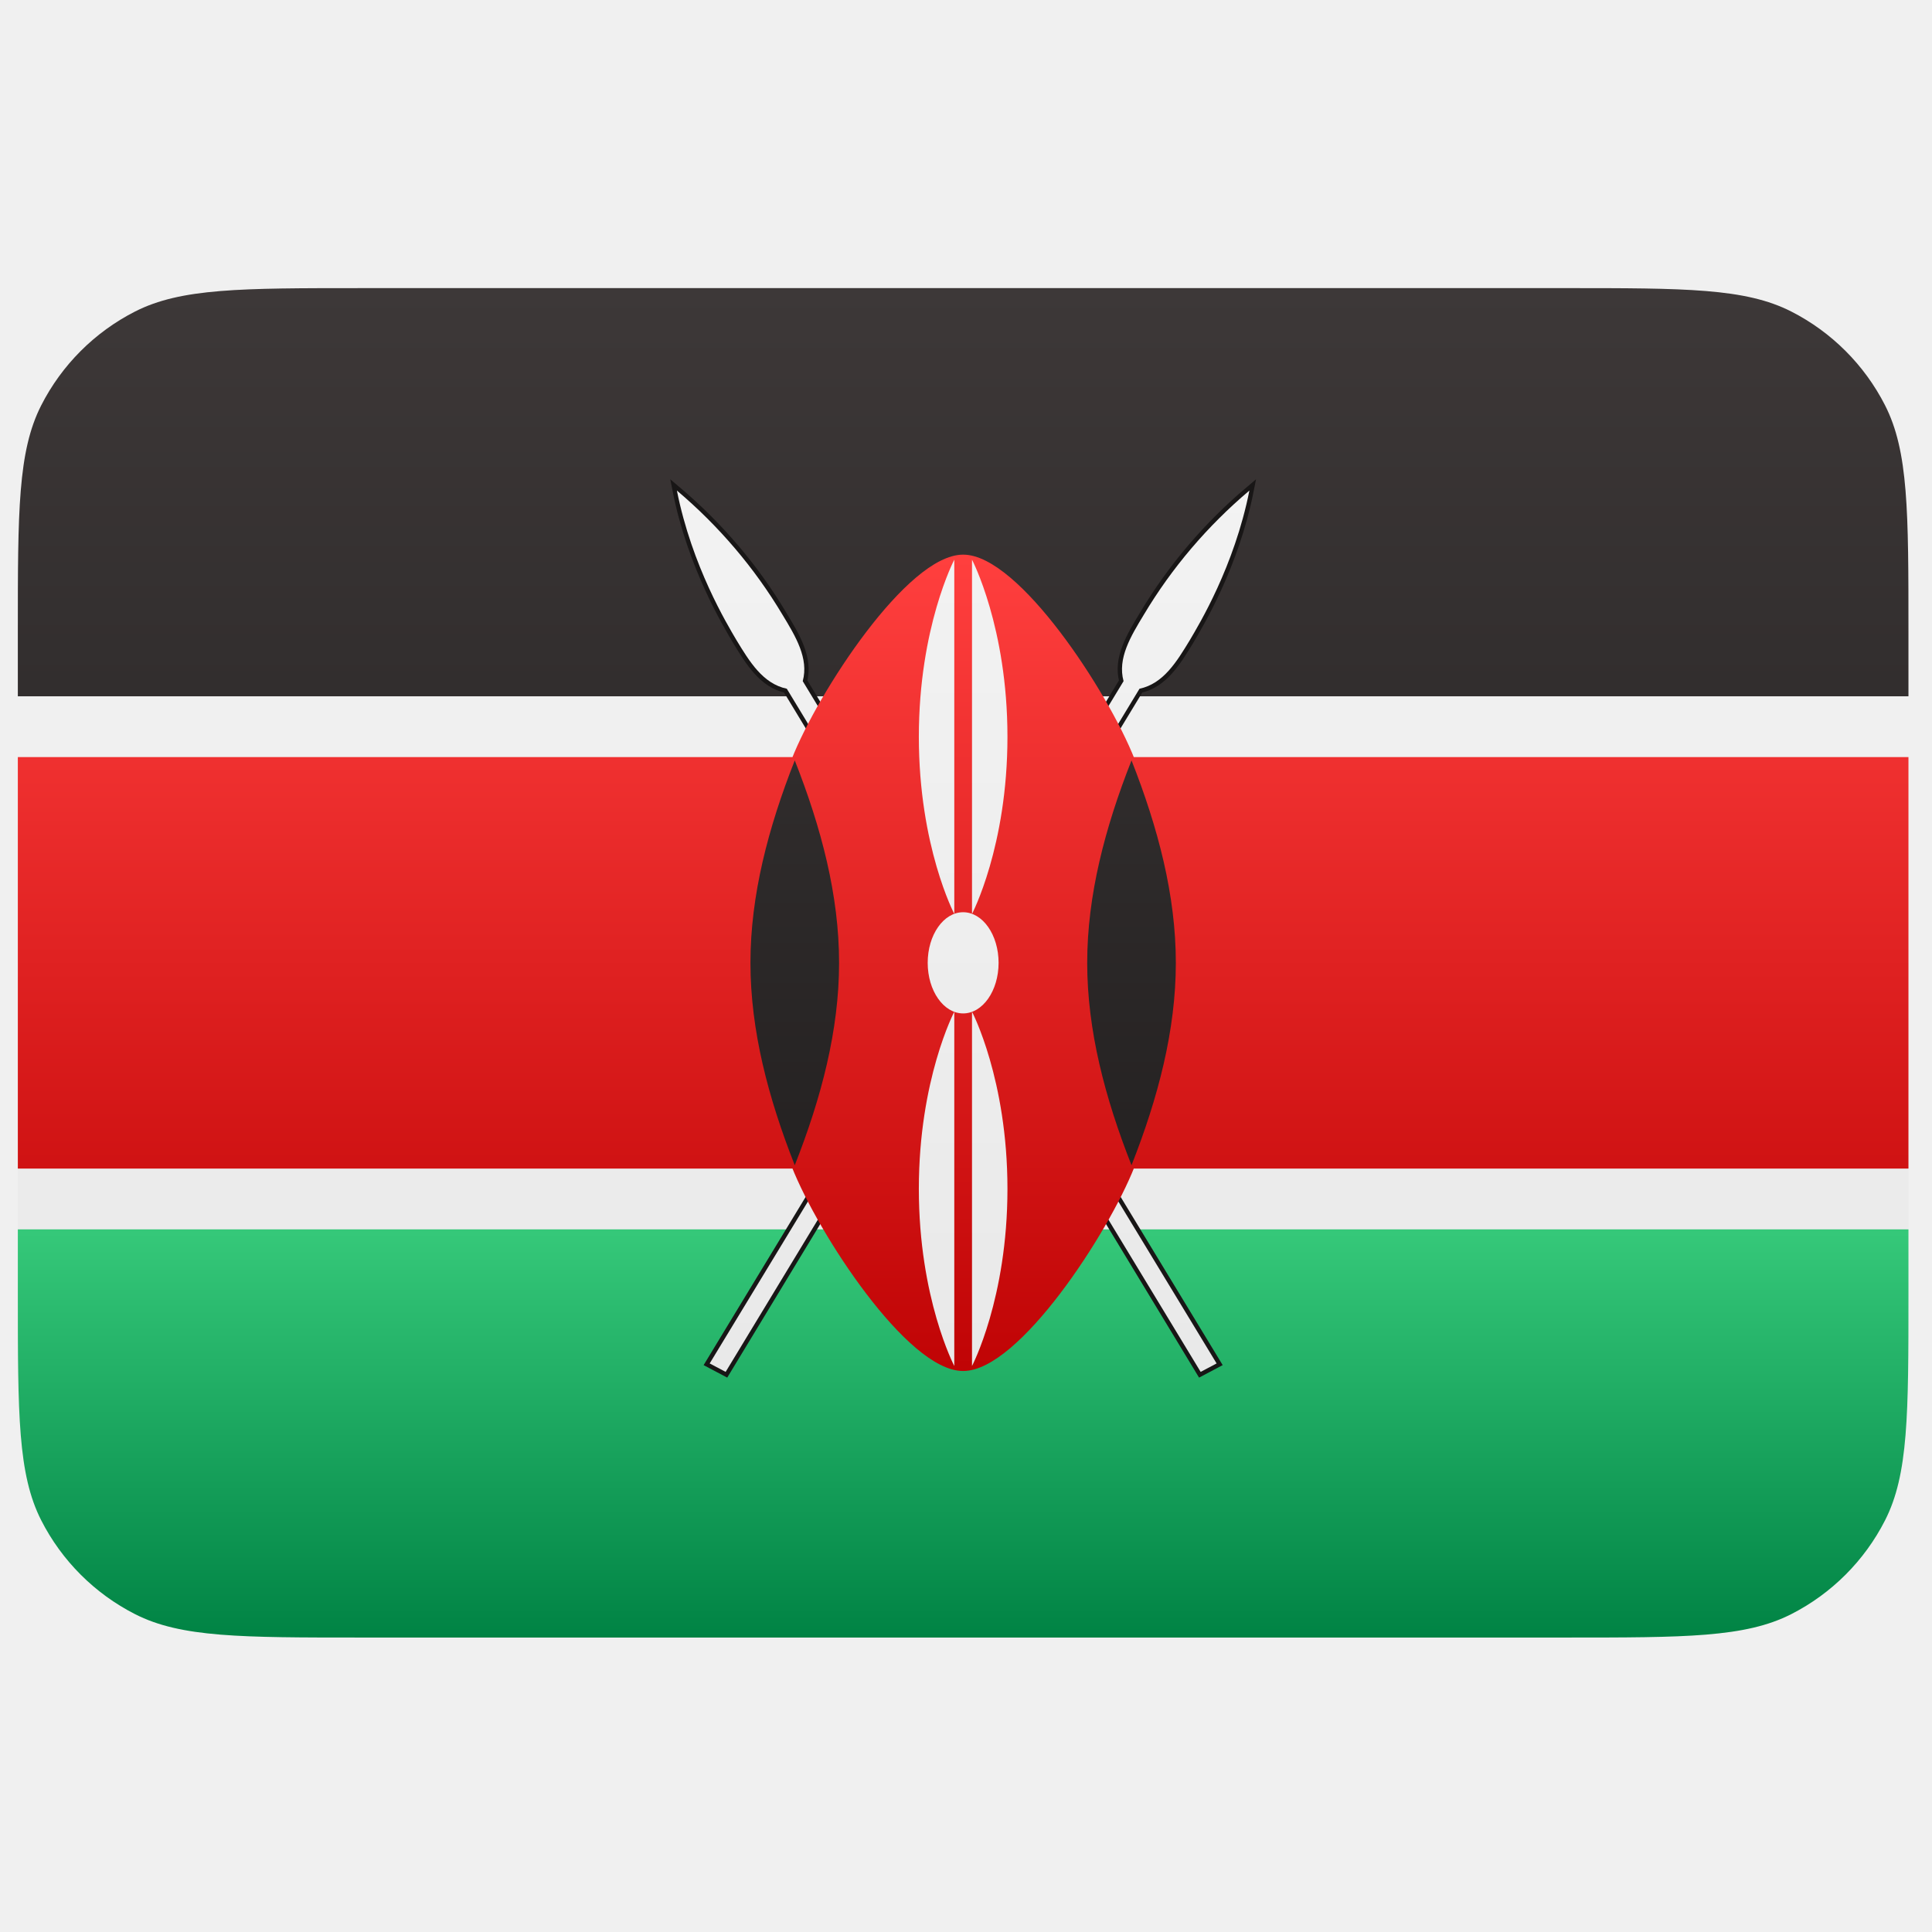
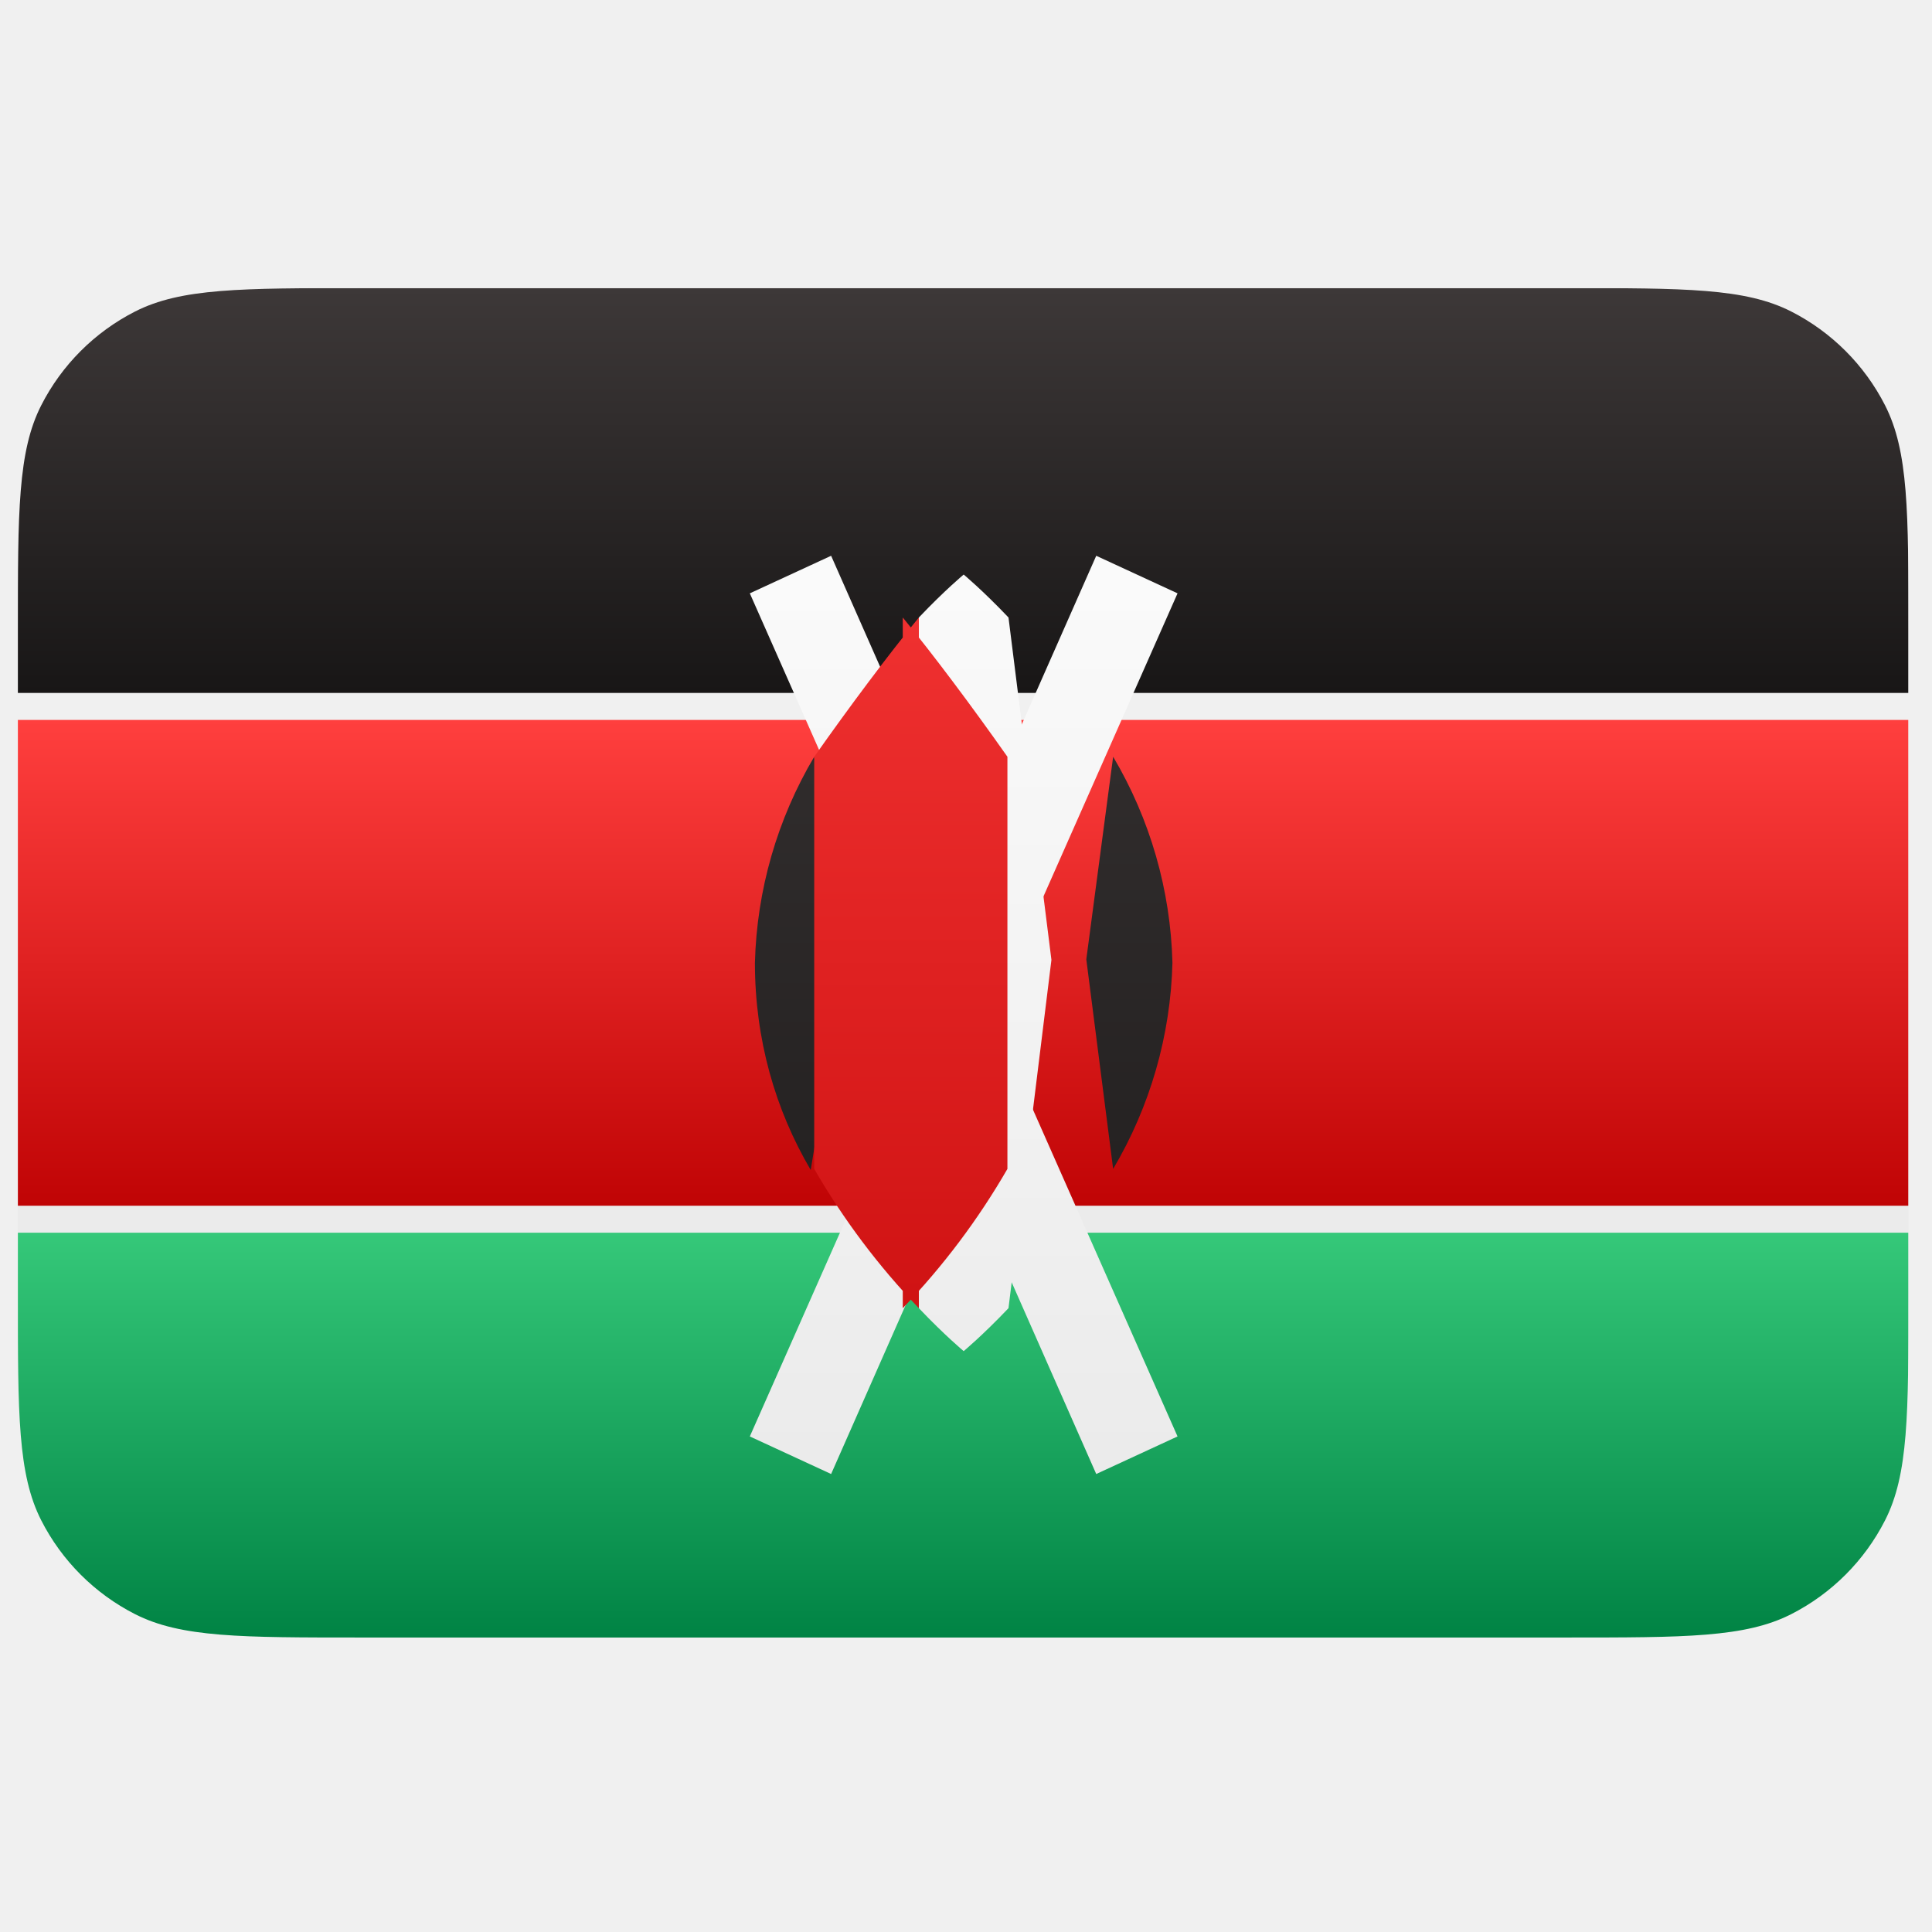
<svg xmlns="http://www.w3.org/2000/svg" viewBox="0 0 144 144" width="144" height="144">
  <defs>
    <mask id="ke-board" maskUnits="userSpaceOnUse" maskContentUnits="userSpaceOnUse" x="0" y="0" width="144" height="144" mask-type="alpha">
      <path d="M 116.645 21.474 c 8.961 0 13.441 0 16.864 1.744 a 16 16 0 0 1 6.992 6.992 c 1.744 3.423 1.744 7.903 1.744 16.864 L 142.245 96.453 c 0 8.961 0 13.441 -1.744 16.864 a 16 16 0 0 1 -6.992 6.992 c -3.423 1.744 -7.903 1.744 -16.864 1.744 L 26.929 122.053 c -8.961 0 -13.441 0 -16.864 -1.744 a 16 16 0 0 1 -6.992 -6.992 c -1.744 -3.423 -1.744 -7.903 -1.744 -16.864 L 1.329 47.075 c 0 -8.961 0 -13.441 1.744 -16.864 a 16 16 0 0 1 6.992 -6.992 c 3.423 -1.744 7.903 -1.744 16.864 -1.744 Z" fill="#FFFFFF" />
    </mask>
    <linearGradient id="ke-white" x1="72" y1="21.474" x2="72" y2="122.053" gradientUnits="userSpaceOnUse">
      <stop stop-color="#F5F5F5" />
      <stop offset="1" stop-color="#E6E6E6" />
    </linearGradient>
-     <linearGradient id="ke-black" x1="72" y1="21.474" x2="72" y2="122.053" gradientUnits="userSpaceOnUse">
+     <linearGradient id="ke-black" x1="72" y1="21.474" x2="72" y2="51.648" gradientUnits="userSpaceOnUse">
      <stop stop-color="#3D3838" />
      <stop offset="1" stop-color="#181616" />
+     </linearGradient>
+     <linearGradient id="ke-red" x1="72" y1="53.66" x2="72" y2="89.868" gradientUnits="userSpaceOnUse">
+       <stop stop-color="#FF3F3E" />
+       <stop offset="1" stop-color="#C00405" />
    </linearGradient>
    <linearGradient id="ke-green" x1="72" y1="91.879" x2="72" y2="122.053" gradientUnits="userSpaceOnUse">
      <stop stop-color="#35C879" />
      <stop offset="1" stop-color="#008344" />
    </linearGradient>
-     <linearGradient id="ke-red" x1="72" y1="41.59" x2="72" y2="101.937" gradientUnits="userSpaceOnUse">
+     <linearGradient id="ke-emblem-white" x1="72" y1="21.474" x2="72" y2="122.053" gradientUnits="userSpaceOnUse">
+       <stop stop-color="#FFFFFF" />
+       <stop offset="1" stop-color="#E8E8E8" />
+     </linearGradient>
+     <linearGradient id="ke-emblem-black" x1="72" y1="21.474" x2="72" y2="122.053" gradientUnits="userSpaceOnUse">
+       <stop stop-color="#3D3838" />
+       <stop offset="1" stop-color="#181616" />
+     </linearGradient>
+     <linearGradient id="ke-emblem-red" x1="72" y1="21.474" x2="72" y2="122.053" gradientUnits="userSpaceOnUse">
      <stop stop-color="#FF3F3E" />
      <stop offset="1" stop-color="#C00405" />
    </linearGradient>
  </defs>
  <g mask="url(#ke-board)">
-     <path d="M1.329 21.474h140.916v100.578h-140.916Z" fill="url(#ke-white)" stroke="url(#ke-white)" stroke-width=".5" stroke-linejoin="round" />
-     <path d="M 1.329,21.474 l 140.916,0 l 0,100.578 L 1.329,122.053 z" fill="url(#ke-white)" stroke="url(#ke-white)" stroke-width=".5" stroke-linejoin="round" />
-     <path d="M 1.329,21.474 l 140.916,0 l 0,30.173 L 1.329,51.648 z" fill="url(#ke-black)" stroke="url(#ke-black)" stroke-width=".5" stroke-linejoin="round" />
-     <path d="M 1.329,91.879 l 140.916,0 l 0,30.173 L 1.329,122.053 z" fill="url(#ke-green)" stroke="url(#ke-green)" stroke-width=".5" stroke-linejoin="round" />
-     <path d="m 52.896,101.623 l 1.189,0.629 l 30.847,-50.918 c 1.783,-0.377 2.774,-2.012 3.765,-3.646 c 0.661,-1.131 3.303,-5.469 4.426,-11.126 a 38.312,36.46 0 0,0 -7.86,9.241 c -0.991,1.634 -1.982,3.269 -1.519,4.966 z" fill="url(#ke-black)" stroke-miterlimit="10" stroke="#181616" stroke-width="0.645" />
-     <path d="m 52.896,101.623 l 1.189,0.629 l 30.847,-50.918 c 1.783,-0.377 2.774,-2.012 3.765,-3.646 c 0.661,-1.131 3.303,-5.469 4.426,-11.126 a 38.312,36.46 0 0,0 -7.86,9.241 c -0.991,1.634 -1.982,3.269 -1.519,4.966 z" fill="url(#ke-white)" />
-     <path d="m 90.679,101.623 l -1.189,0.629 l -30.847,-50.918 c -1.783,-0.377 -2.774,-2.012 -3.765,-3.646 c -0.661,-1.131 -3.303,-5.469 -4.426,-11.126 a 38.312,36.46 180 0,1 7.86,9.241 c 0.991,1.634 1.982,3.269 1.519,4.966 z" fill="url(#ke-black)" stroke-miterlimit="10" stroke="#181616" stroke-width="0.645" />
-     <path d="m 90.679,101.623 l -1.189,0.629 l -30.847,-50.918 c -1.783,-0.377 -2.774,-2.012 -3.765,-3.646 c -0.661,-1.131 -3.303,-5.469 -4.426,-11.126 a 38.312,36.46 180 0,1 7.86,9.241 c 0.991,1.634 1.982,3.269 1.519,4.966 z" fill="url(#ke-white)" />
-     <path d="M 142.355,56.677 L 84.337,56.677 c -1.982,-5.029 -8.587,-15.087 -12.55,-15.087 s -10.569,10.058 -12.55,15.087 L 1.285,56.677 l 0,30.173 L 59.237,86.85 c 1.982,5.029 8.587,15.087 12.55,15.087 s 10.569,-10.058 12.55,-15.087 l 58.018,0 z" fill="url(#ke-red)" stroke="url(#ke-red)" stroke-width=".5" stroke-linejoin="round" />
-     <path d="M 84.337,86.85 c 1.982,-5.029 3.303,-10.058 3.303,-15.087 s -1.321,-10.058 -3.303,-15.087 c -1.982,5.029 -3.303,10.058 -3.303,15.087 s 1.321,10.058 3.303,15.087" fill="url(#ke-black)" />
-     <path d="M 59.237,86.85 c -1.982,-5.029 -3.303,-10.058 -3.303,-15.087 s 1.321,-10.058 3.303,-15.087 c 1.982,5.029 3.303,10.058 3.303,15.087 s -1.321,10.058 -3.303,15.087" fill="url(#ke-black)" />
-     <path d="M 74.429,71.764 A 2.642,3.772 0 0,1 71.787,75.535 A 2.642,3.772 0 0,1 69.145,71.764 A 2.642,3.772 0 0,1 71.787,67.992 A 2.642,3.772 0 0,1 74.429,71.764 Z" fill="url(#ke-white)" />
-     <path d="M 72.448,75.41 s 2.642,5.029 2.642,13.201 s -2.642,13.201 -2.642,13.201 z" fill="url(#ke-white)" />
-     <path d="M 71.127,68.118 s -2.642,-5.029 -2.642,-13.201 s 2.642,-13.201 2.642,-13.201 z" fill="url(#ke-white)" />
-     <path d="M 71.127,75.41 s -2.642,5.029 -2.642,13.201 s 2.642,13.201 2.642,13.201 z" fill="url(#ke-white)" />
-     <path d="M 72.448,68.118 s 2.642,-5.029 2.642,-13.201 s -2.642,-13.201 -2.642,-13.201 z" fill="url(#ke-white)" />
+     <path d="M 1.329 21.474 h 140.916 v 100.578 h -140.916 Z" fill="url(#ke-white)" stroke="url(#ke-white)" stroke_width="0.5" stroke-linejoin="round" />
+     <path d="M 1.329 21.474 h 140.916 v 30.173 h -140.916 Z" fill="url(#ke-black)" />
+     <path d="M 1.329 53.66 h 140.916 v 36.208 h -140.916 Z" fill="url(#ke-red)" />
+     <path d="M 1.329 91.879 h 140.916 v 30.173 h -140.916 Z" fill="url(#ke-green)" />
+     <path d="m 87.767,44.224 l -6.06,-2.8 l -9.88,22.38 l -9.88,-22.38 l -6.06,2.8 l 13.9,31.42 l -13.9,31.42 l 6.06,2.8 l 9.88,-22.4 l 9.88,22.4 l 6.06,-2.8 l -13.9,-31.42 z" fill="url(#ke-emblem-white)" />
+     <path d="M 71.827,42.824 s -1.4,1.16 -3.34,3.2 l -3.2,25.52 l 3.2,25.96 c 1.94,2.04 3.34,3.2 3.34,3.2 s 1.4,-1.16 3.34,-3.2 l 3.2,-25.96 l -3.2,-25.52 c -1.94,-2.04 -3.34,-3.2 -3.34,-3.2 z" fill="url(#ke-emblem-white)" />
+     <path d="m 82.967,56.404 l -2,15.1 l 2,15.62 A 31.72,31.72 0 0,0 87.387,71.763 a 31.72,31.72 0 0,0 -4.42,-15.36 z M 60.687,56.404 A 31.72,31.72 0 0,0 56.267,71.763 c 0,5.7 1.52,10.96 4.16,15.44 l 2.5,-15.26 z" fill="url(#ke-emblem-black)" />
+     <path d="M 60.687,56.404 l 0,30.72 a 53.8,53.8 0 0,0 7.8,10.38 L 68.487,46.024 c -2.28,2.78 -5.14,6.6 -7.8,10.38 z m 14.4,30.72 L 75.087,56.404 c -2.66,-3.78 -5.52,-7.6 -7.8,-10.38 l 0,51.48 a 53.8,53.8 0 0,0 7.8,-10.38 z" fill="url(#ke-emblem-red)" />
  </g>
</svg>
